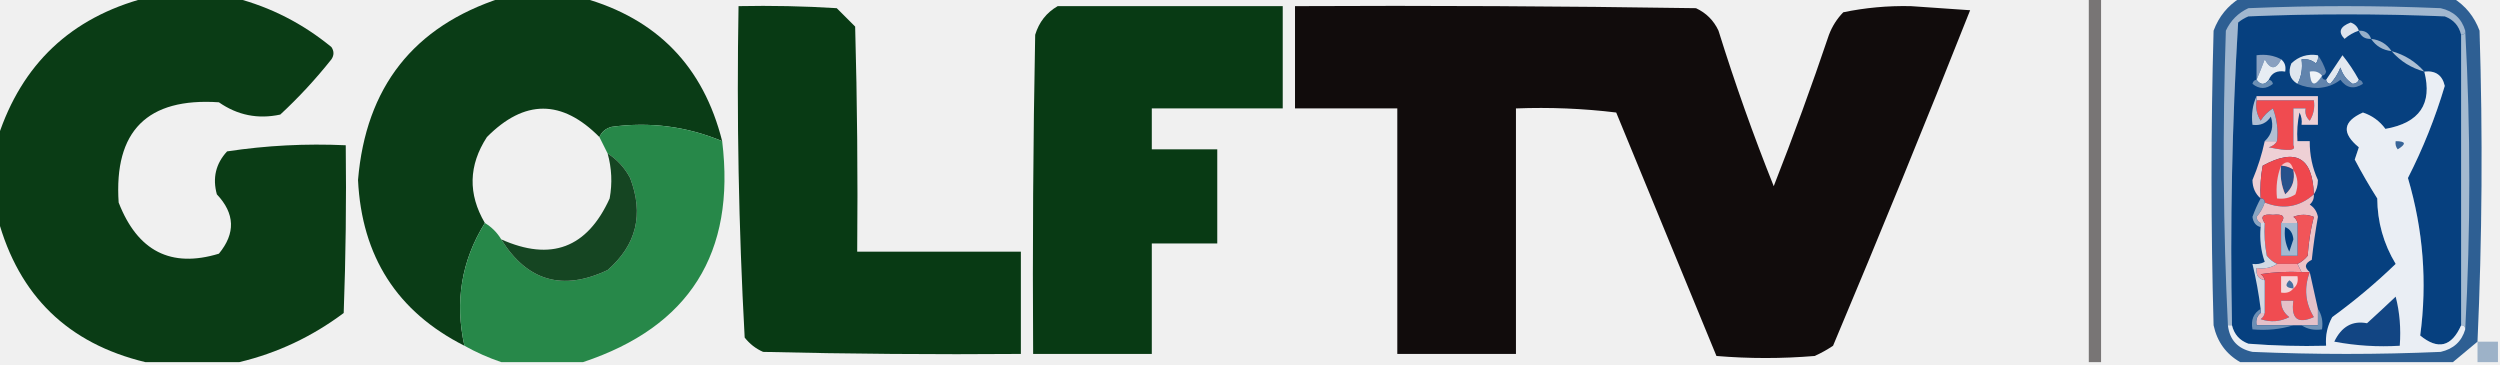
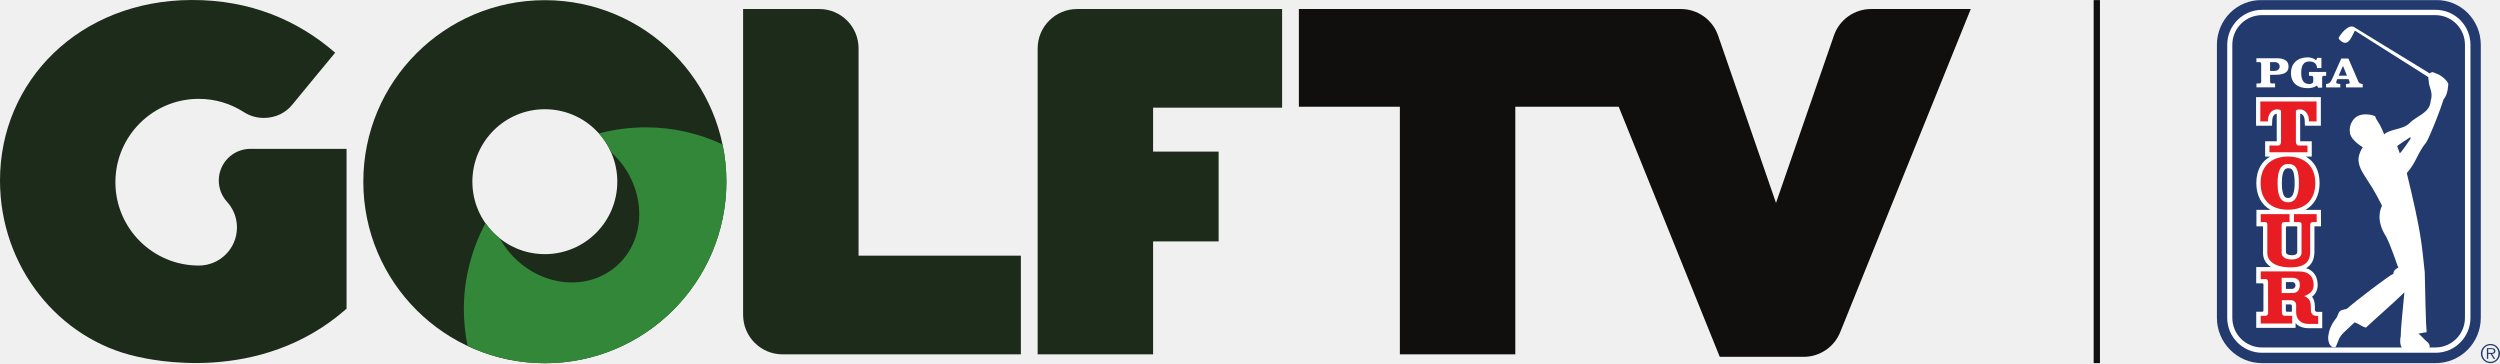
- <svg xmlns="http://www.w3.org/2000/svg" version="1.1" viewBox="0 0 611 89" style="shape-rendering:geometricPrecision; text-rendering:geometricPrecision; image-rendering:optimizeQuality; fill-rule:evenodd; clip-rule:evenodd">
-   <g>
-     <path style="opacity:0.957" fill="#00340c" d="M 35.5,-0.5 C 42.833,-0.5 50.167,-0.5 57.5,-0.5C 66.141,1.738 73.974,5.738 81,11.5C 81.667,12.5 81.667,13.5 81,14.5C 77.145,19.353 72.978,23.853 68.5,28C 63.06,29.174 58.06,28.174 53.5,25C 36,23.833 27.833,32 29,49.5C 33.626,61.396 41.793,65.562 53.5,62C 57.6,57.028 57.433,52.194 53,47.5C 51.902,43.495 52.735,39.995 55.5,37C 65.061,35.553 74.727,35.053 84.5,35.5C 84.667,49.171 84.5,62.837 84,76.5C 76.245,82.296 67.745,86.296 58.5,88.5C 50.833,88.5 43.167,88.5 35.5,88.5C 16.61,83.943 4.61,72.277 -0.5,53.5C -0.5,46.833 -0.5,40.167 -0.5,33.5C 5.344,15.656 17.344,4.323 35.5,-0.5 Z" />
-   </g>
-   <g>
-     <path style="opacity:0.955" fill="#00340d" d="M 122.5,-0.5 C 129.167,-0.5 135.833,-0.5 142.5,-0.5C 160.567,4.568 171.901,16.235 176.5,34.5C 167.838,30.888 158.838,29.721 149.5,31C 148.058,31.377 147.058,32.21 146.5,33.5C 137.327,24.247 128.161,24.247 119,33.5C 114.511,40.411 114.345,47.411 118.5,54.5C 112.779,63.705 111.113,73.705 113.5,84.5C 97.083,76.201 88.416,62.701 87.5,44C 89.408,21.281 101.075,6.447 122.5,-0.5 Z" />
-   </g>
-   <g>
-     <path style="opacity:0.522" fill="#090404" d="M 510.5,-0.5 C 511.5,-0.5 512.5,-0.5 513.5,-0.5C 513.5,29.167 513.5,58.833 513.5,88.5C 512.5,88.5 511.5,88.5 510.5,88.5C 510.5,58.833 510.5,29.167 510.5,-0.5 Z" />
-   </g>
-   <g>
-     <path style="opacity:0.812" fill="#013e7e" d="M 547.5,-0.5 C 564.833,-0.5 582.167,-0.5 599.5,-0.5C 602.557,1.395 604.723,4.062 606,7.5C 606.805,32.864 606.639,58.197 605.5,83.5C 603.475,85.196 601.475,86.863 599.5,88.5C 582.167,88.5 564.833,88.5 547.5,88.5C 544.039,86.525 541.873,83.525 541,79.5C 540.333,55.5 540.333,31.5 541,7.5C 542.277,4.062 544.443,1.395 547.5,-0.5 Z" />
-   </g>
-   <g>
-     <path style="opacity:0.967" fill="#00340c" d="M 180.5,1.5 C 188.507,1.334 196.507,1.5 204.5,2C 206,3.5 207.5,5 209,6.5C 209.5,24.83 209.667,43.164 209.5,61.5C 222.833,61.5 236.167,61.5 249.5,61.5C 249.5,69.833 249.5,78.167 249.5,86.5C 228.497,86.667 207.497,86.5 186.5,86C 184.714,85.216 183.214,84.049 182,82.5C 180.526,55.564 180.026,28.564 180.5,1.5 Z" />
-   </g>
-   <g>
-     <path style="opacity:0.967" fill="#00340c" d="M 258.5,1.5 C 276.833,1.5 295.167,1.5 313.5,1.5C 313.5,9.833 313.5,18.167 313.5,26.5C 302.833,26.5 292.167,26.5 281.5,26.5C 281.5,29.833 281.5,33.167 281.5,36.5C 286.833,36.5 292.167,36.5 297.5,36.5C 297.5,44.167 297.5,51.833 297.5,59.5C 292.167,59.5 286.833,59.5 281.5,59.5C 281.5,68.5 281.5,77.5 281.5,86.5C 271.833,86.5 262.167,86.5 252.5,86.5C 252.333,60.498 252.5,34.498 253,8.5C 253.938,5.402 255.772,3.069 258.5,1.5 Z" />
-   </g>
-   <g>
-     <path style="opacity:0.964" fill="#090404" d="M 316.5,1.5 C 349.168,1.333 381.835,1.5 414.5,2C 417,3.167 418.833,5 420,7.5C 424.01,20.366 428.51,33.032 433.5,45.5C 438.285,33.315 442.785,20.982 447,8.5C 447.792,6.413 448.959,4.579 450.5,3C 455.893,1.88 461.393,1.38 467,1.5C 471.833,1.833 476.667,2.167 481.5,2.5C 470.627,29.954 459.46,57.287 448,84.5C 446.581,85.46 445.081,86.293 443.5,87C 435.5,87.667 427.5,87.667 419.5,87C 411.338,67.184 403.171,47.35 395,27.5C 386.919,26.517 378.752,26.184 370.5,26.5C 370.5,46.5 370.5,66.5 370.5,86.5C 360.833,86.5 351.167,86.5 341.5,86.5C 341.5,66.5 341.5,46.5 341.5,26.5C 333.167,26.5 324.833,26.5 316.5,26.5C 316.5,18.167 316.5,9.833 316.5,1.5 Z" />
-   </g>
-   <g>
-     <path style="opacity:1" fill="#06407f" d="M 601.5,8.5 C 601.5,32.167 601.5,55.833 601.5,79.5C 599.18,84.747 595.847,85.58 591.5,82C 593.241,69.022 592.241,56.188 588.5,43.5C 592.169,36.32 595.169,28.82 597.5,21C 596.911,18.367 595.244,17.2 592.5,17.5C 594.518,25.362 591.352,30.028 583,31.5C 581.581,29.578 579.747,28.245 577.5,27.5C 572.584,29.687 572.251,32.52 576.5,36C 576.167,37 575.833,38 575.5,39C 577.2,42.232 579.034,45.399 581,48.5C 581.039,54.245 582.539,59.578 585.5,64.5C 580.651,69.18 575.484,73.513 570,77.5C 568.798,79.677 568.298,82.011 568.5,84.5C 562.158,84.666 555.825,84.499 549.5,84C 547.356,83.208 546.023,81.708 545.5,79.5C 545.019,54.744 545.519,30.077 547,5.5C 547.75,4.874 548.584,4.374 549.5,4C 565.5,3.333 581.5,3.333 597.5,4C 599.644,4.792 600.977,6.292 601.5,8.5 Z" />
-   </g>
-   <g>
-     <path style="opacity:1" fill="#dce3ed" d="M 576.5,7.5 C 575.244,7.904 574.077,8.571 573,9.5C 571.377,7.826 571.877,6.493 574.5,5.5C 575.522,5.855 576.189,6.522 576.5,7.5 Z" />
-   </g>
-   <g>
-     <path style="opacity:1" fill="#96afc9" d="M 576.5,7.5 C 578.027,7.427 579.027,8.094 579.5,9.5C 577.973,9.573 576.973,8.906 576.5,7.5 Z" />
-   </g>
-   <g>
-     <path style="opacity:1" fill="#9eb5cd" d="M 579.5,9.5 C 581.674,9.75 583.341,10.75 584.5,12.5C 582.326,12.25 580.659,11.25 579.5,9.5 Z" />
-   </g>
-   <g>
-     <path style="opacity:1" fill="#a1b7cf" d="M 602.5,7.5 C 602.5,8.167 602.167,8.5 601.5,8.5C 600.977,6.292 599.644,4.792 597.5,4C 581.5,3.333 565.5,3.333 549.5,4C 548.584,4.374 547.75,4.874 547,5.5C 545.519,30.077 545.019,54.744 545.5,79.5C 545.167,79.5 544.833,79.5 544.5,79.5C 543.337,55.67 543.17,31.67 544,7.5C 545.167,5 547,3.167 549.5,2C 565.167,1.333 580.833,1.333 596.5,2C 599.641,2.715 601.641,4.548 602.5,7.5 Z" />
-   </g>
-   <g>
-     <path style="opacity:1" fill="#a4bad0" d="M 602.5,7.5 C 603.833,31.833 603.833,56.167 602.5,80.5C 602.5,79.833 602.167,79.5 601.5,79.5C 601.5,55.833 601.5,32.167 601.5,8.5C 602.167,8.5 602.5,8.167 602.5,7.5 Z" />
-   </g>
-   <g>
-     <path style="opacity:1" fill="#88a0c0" d="M 557.5,14.5 C 556.238,17.071 554.905,17.071 553.5,14.5C 552.83,16.291 552.163,17.958 551.5,19.5C 551.5,17.5 551.5,15.5 551.5,13.5C 553.735,13.205 555.735,13.539 557.5,14.5 Z" />
-   </g>
-   <g>
-     <path style="opacity:1" fill="#dfe6ee" d="M 566.5,13.5 C 566.631,14.239 566.464,14.906 566,15.5C 564.989,14.663 563.822,14.33 562.5,14.5C 562.795,16.735 562.461,18.735 561.5,20.5C 559.623,19.341 559.123,17.674 560,15.5C 561.789,13.771 563.956,13.104 566.5,13.5 Z" />
-   </g>
-   <g>
-     <path style="opacity:1" fill="#acbfd4" d="M 584.5,12.5 C 587.704,13.383 590.371,15.05 592.5,17.5C 589.296,16.617 586.629,14.95 584.5,12.5 Z" />
-   </g>
-   <g>
-     <path style="opacity:1" fill="#e7edf3" d="M 557.5,14.5 C 558.404,15.209 558.737,16.209 558.5,17.5C 556.517,17.157 555.183,17.823 554.5,19.5C 553.5,20.833 552.5,20.833 551.5,19.5C 552.163,17.958 552.83,16.291 553.5,14.5C 554.905,17.071 556.238,17.071 557.5,14.5 Z" />
-   </g>
-   <g>
-     <path style="opacity:1" fill="#e2e8f0" d="M 576.5,19.5 C 576.265,20.097 575.765,20.43 575,20.5C 573.523,19.556 572.523,18.223 572,16.5C 571.417,18.002 570.584,19.335 569.5,20.5C 568.893,20.376 568.56,20.043 568.5,19.5C 569.81,17.565 571.143,15.565 572.5,13.5C 574.017,15.396 575.35,17.396 576.5,19.5 Z" />
-   </g>
-   <g>
-     <path style="opacity:1" fill="#eaeef4" d="M 592.5,17.5 C 595.244,17.2 596.911,18.367 597.5,21C 595.169,28.82 592.169,36.32 588.5,43.5C 592.241,56.188 593.241,69.022 591.5,82C 595.847,85.58 599.18,84.747 601.5,79.5C 602.167,79.5 602.5,79.833 602.5,80.5C 601.641,83.452 599.641,85.285 596.5,86C 581.167,86.667 565.833,86.667 550.5,86C 546.911,85.246 544.911,83.079 544.5,79.5C 544.833,79.5 545.167,79.5 545.5,79.5C 546.023,81.708 547.356,83.208 549.5,84C 555.825,84.499 562.158,84.666 568.5,84.5C 568.298,82.011 568.798,79.677 570,77.5C 575.484,73.513 580.651,69.18 585.5,64.5C 582.539,59.578 581.039,54.245 581,48.5C 579.034,45.399 577.2,42.232 575.5,39C 575.833,38 576.167,37 576.5,36C 572.251,32.52 572.584,29.687 577.5,27.5C 579.747,28.245 581.581,29.578 583,31.5C 591.352,30.028 594.518,25.362 592.5,17.5 Z" />
-   </g>
-   <g>
-     <path style="opacity:1" fill="#6b8fb4" d="M 551.5,19.5 C 552.5,20.833 553.5,20.833 554.5,19.5C 555.043,19.56 555.376,19.893 555.5,20.5C 553.833,21.833 552.167,21.833 550.5,20.5C 550.624,19.893 550.957,19.56 551.5,19.5 Z" />
-   </g>
-   <g>
-     <path style="opacity:1" fill="#6184ad" d="M 566.5,13.5 C 567.339,14.641 568.006,15.975 568.5,17.5C 568.376,18.107 568.043,18.44 567.5,18.5C 567.5,19.167 567.833,19.5 568.5,19.5C 568.56,20.043 568.893,20.376 569.5,20.5C 570.584,19.335 571.417,18.002 572,16.5C 572.523,18.223 573.523,19.556 575,20.5C 575.765,20.43 576.265,20.097 576.5,19.5C 577.043,19.56 577.376,19.893 577.5,20.5C 575.326,21.893 573.493,21.56 572,19.5C 570.475,20.72 568.641,21.387 566.5,21.5C 564.631,21.493 562.964,21.16 561.5,20.5C 562.461,18.735 562.795,16.735 562.5,14.5C 563.822,14.33 564.989,14.663 566,15.5C 566.464,14.906 566.631,14.239 566.5,13.5 Z" />
-   </g>
-   <g>
-     <path style="opacity:1" fill="#eff3f7" d="M 567.5,18.5 C 565.694,21.338 564.694,21.005 564.5,17.5C 565.791,17.263 566.791,17.596 567.5,18.5 Z" />
-   </g>
-   <g>
-     <path style="opacity:1" fill="#f04b50" d="M 551.5,24.5 C 556.167,24.5 560.833,24.5 565.5,24.5C 565.785,26.288 565.452,27.955 564.5,29.5C 563.614,28.675 563.281,27.675 563.5,26.5C 562.5,26.5 561.5,26.5 560.5,26.5C 560.5,29.5 560.5,32.5 560.5,35.5C 561.294,36.84 559.294,37.007 554.5,36C 555.416,35.722 556.082,35.222 556.5,34.5C 556.813,31.753 556.48,29.087 555.5,26.5C 554.281,27.263 553.281,28.263 552.5,29.5C 551.548,27.955 551.215,26.288 551.5,24.5 Z" />
-   </g>
-   <g>
-     <path style="opacity:1" fill="#eed0d5" d="M 551.5,24.5 C 551.5,24.167 551.5,23.833 551.5,23.5C 556.5,23.5 561.5,23.5 566.5,23.5C 566.5,25.833 566.5,28.167 566.5,30.5C 565.167,30.5 563.833,30.5 562.5,30.5C 562.649,29.448 562.483,28.448 562,27.5C 561.503,29.81 561.337,32.143 561.5,34.5C 562.5,34.5 563.5,34.5 564.5,34.5C 564.474,37.876 565.141,41.042 566.5,44C 566.486,45.385 566.152,46.551 565.5,47.5C 565.226,38.428 561.06,36.094 553,40.5C 552.503,43.146 552.336,45.813 552.5,48.5C 551.191,47.376 550.525,45.876 550.5,44C 551.812,40.884 552.812,37.718 553.5,34.5C 554.5,34.5 555.5,34.5 556.5,34.5C 556.082,35.222 555.416,35.722 554.5,36C 559.294,37.007 561.294,36.84 560.5,35.5C 560.5,32.5 560.5,29.5 560.5,26.5C 561.5,26.5 562.5,26.5 563.5,26.5C 563.281,27.675 563.614,28.675 564.5,29.5C 565.452,27.955 565.785,26.288 565.5,24.5C 560.833,24.5 556.167,24.5 551.5,24.5 Z" />
-   </g>
-   <g>
-     <path style="opacity:1" fill="#b1bfd3" d="M 551.5,23.5 C 551.5,23.833 551.5,24.167 551.5,24.5C 551.215,26.288 551.548,27.955 552.5,29.5C 553.281,28.263 554.281,27.263 555.5,26.5C 556.48,29.087 556.813,31.753 556.5,34.5C 555.5,34.5 554.5,34.5 553.5,34.5C 555.243,32.874 555.743,30.874 555,28.5C 553.951,30.107 552.451,30.773 550.5,30.5C 550.198,27.941 550.532,25.607 551.5,23.5 Z" />
-   </g>
-   <g>
-     <path style="opacity:1" fill="#278849" d="M 176.5,34.5 C 179.827,61.865 168.493,79.865 142.5,88.5C 135.833,88.5 129.167,88.5 122.5,88.5C 119.392,87.447 116.392,86.114 113.5,84.5C 111.113,73.705 112.779,63.705 118.5,54.5C 120.167,55.5 121.5,56.833 122.5,58.5C 128.842,68.711 137.509,71.211 148.5,66C 155.553,59.862 157.386,52.362 154,43.5C 152.669,41.004 150.836,39.004 148.5,37.5C 147.833,36.167 147.167,34.833 146.5,33.5C 147.058,32.21 148.058,31.377 149.5,31C 158.838,29.721 167.838,30.888 176.5,34.5 Z" />
-   </g>
-   <g>
-     <path style="opacity:1" fill="#376498" d="M 585.5,34.5 C 588.001,34.511 588.168,35.178 586,36.5C 585.536,35.906 585.369,35.239 585.5,34.5 Z" />
-   </g>
-   <g>
-     <path style="opacity:0.911" fill="#00350e" d="M 148.5,37.5 C 150.836,39.004 152.669,41.004 154,43.5C 157.386,52.362 155.553,59.862 148.5,66C 137.509,71.211 128.842,68.711 122.5,58.5C 134.668,63.944 143.501,60.611 149,48.5C 149.678,44.779 149.511,41.112 148.5,37.5 Z" />
-   </g>
-   <g>
-     <path style="opacity:1" fill="#ef474d" d="M 565.5,47.5 C 561.979,50.609 557.979,51.276 553.5,49.5C 553.5,48.833 553.167,48.5 552.5,48.5C 552.336,45.813 552.503,43.146 553,40.5C 561.06,36.094 565.226,38.428 565.5,47.5 Z" />
-   </g>
-   <g>
-     <path style="opacity:1" fill="#f6c2c5" d="M 557.5,40.5 C 558.947,39.115 559.947,39.448 560.5,41.5C 559.609,40.89 558.609,40.557 557.5,40.5 Z" />
-   </g>
-   <g>
-     <path style="opacity:1" fill="#27518b" d="M 557.5,40.5 C 558.609,40.557 559.609,40.89 560.5,41.5C 560.949,43.977 560.283,45.977 558.5,47.5C 557.526,45.257 557.192,42.924 557.5,40.5 Z" />
-   </g>
-   <g>
-     <path style="opacity:1" fill="#e0d2da" d="M 557.5,40.5 C 557.192,42.924 557.526,45.257 558.5,47.5C 560.283,45.977 560.949,43.977 560.5,41.5C 561.622,43.288 561.789,45.288 561,47.5C 559.644,48.38 558.144,48.714 556.5,48.5C 556.194,45.615 556.527,42.948 557.5,40.5 Z" />
-   </g>
-   <g>
-     <path style="opacity:1" fill="#88a4c2" d="M 552.5,48.5 C 553.167,48.5 553.5,48.833 553.5,49.5C 553.096,50.756 552.429,51.923 551.5,53C 551.57,53.765 551.903,54.265 552.5,54.5C 552.5,54.833 552.5,55.167 552.5,55.5C 551.351,55.209 550.684,54.376 550.5,53C 551.074,51.393 551.74,49.893 552.5,48.5 Z" />
-   </g>
-   <g>
-     <path style="opacity:1" fill="#ecc3c8" d="M 565.5,47.5 C 565.586,48.496 565.252,49.329 564.5,50C 565.578,50.674 566.245,51.674 566.5,53C 565.877,56.481 565.377,59.981 565,63.5C 563.272,64.352 563.105,65.352 564.5,66.5C 563.833,66.5 563.167,66.5 562.5,66.5C 562.167,65.833 561.833,65.167 561.5,64.5C 562.458,64.047 563.292,63.38 564,62.5C 564.212,59.242 564.712,56.076 565.5,53C 563.833,52.333 562.167,52.333 560.5,53C 561.056,53.383 561.389,53.883 561.5,54.5C 560.167,54.5 558.833,54.5 557.5,54.5C 558.643,52.899 557.976,52.233 555.5,52.5C 553.024,52.233 552.357,52.899 553.5,54.5C 553.167,54.5 552.833,54.5 552.5,54.5C 551.903,54.265 551.57,53.765 551.5,53C 552.429,51.923 553.096,50.756 553.5,49.5C 557.979,51.276 561.979,50.609 565.5,47.5 Z" />
-   </g>
-   <g>
-     <path style="opacity:1" fill="#f15559" d="M 557.5,54.5 C 557.5,57.167 557.5,59.833 557.5,62.5C 558.833,62.5 560.167,62.5 561.5,62.5C 561.5,59.833 561.5,57.167 561.5,54.5C 561.389,53.883 561.056,53.383 560.5,53C 562.167,52.333 563.833,52.333 565.5,53C 564.712,56.076 564.212,59.242 564,62.5C 563.292,63.38 562.458,64.047 561.5,64.5C 559.833,64.5 558.167,64.5 556.5,64.5C 555.542,64.047 554.708,63.38 554,62.5C 553.503,59.854 553.336,57.187 553.5,54.5C 552.357,52.899 553.024,52.233 555.5,52.5C 557.976,52.233 558.643,52.899 557.5,54.5 Z" />
-   </g>
-   <g>
-     <path style="opacity:1" fill="#a4b9d1" d="M 557.5,54.5 C 558.833,54.5 560.167,54.5 561.5,54.5C 561.5,57.167 561.5,59.833 561.5,62.5C 560.167,62.5 558.833,62.5 557.5,62.5C 557.5,59.833 557.5,57.167 557.5,54.5 Z" />
-   </g>
-   <g>
-     <path style="opacity:1" fill="#003d7e" d="M 558.5,55.5 C 559.693,55.97 560.36,56.97 560.5,58.5C 560.167,59.5 559.833,60.5 559.5,61.5C 558.534,59.604 558.201,57.604 558.5,55.5 Z" />
-   </g>
-   <g>
-     <path style="opacity:1" fill="#f6a2a6" d="M 556.5,64.5 C 558.167,64.5 559.833,64.5 561.5,64.5C 561.833,65.167 562.167,65.833 562.5,66.5C 559.15,66.335 555.817,66.502 552.5,67C 553.056,67.383 553.389,67.883 553.5,68.5C 551.952,68.179 551.285,67.179 551.5,65.5C 553.415,65.784 555.081,65.451 556.5,64.5 Z" />
-   </g>
-   <g>
-     <path style="opacity:1" fill="#f04c51" d="M 562.5,66.5 C 563.167,66.5 563.833,66.5 564.5,66.5C 563.061,70.353 563.394,74.019 565.5,77.5C 561.566,79.242 559.899,77.909 560.5,73.5C 559.5,73.5 558.5,73.5 557.5,73.5C 557.48,75.143 558.147,76.476 559.5,77.5C 557.235,78.647 554.902,78.814 552.5,78C 553.056,77.617 553.389,77.117 553.5,76.5C 553.5,73.833 553.5,71.167 553.5,68.5C 553.389,67.883 553.056,67.383 552.5,67C 555.817,66.502 559.15,66.335 562.5,66.5 Z" />
-   </g>
-   <g>
-     <path style="opacity:1" fill="#f3d7da" d="M 560.5,70.5 C 559.791,71.404 558.791,71.737 557.5,71.5C 557.5,70.167 557.5,68.833 557.5,67.5C 558.833,67.5 560.167,67.5 561.5,67.5C 561.737,68.791 561.404,69.791 560.5,70.5 Z" />
-   </g>
-   <g>
-     <path style="opacity:1" fill="#d1dae5" d="M 552.5,54.5 C 552.833,54.5 553.167,54.5 553.5,54.5C 553.336,57.187 553.503,59.854 554,62.5C 554.708,63.38 555.542,64.047 556.5,64.5C 555.081,65.451 553.415,65.784 551.5,65.5C 551.285,67.179 551.952,68.179 553.5,68.5C 553.5,71.167 553.5,73.833 553.5,76.5C 553.167,76.5 552.833,76.5 552.5,76.5C 552.5,76.167 552.5,75.833 552.5,75.5C 552.039,71.788 551.373,68.121 550.5,64.5C 551.552,64.65 552.552,64.483 553.5,64C 552.556,61.281 552.223,58.447 552.5,55.5C 552.5,55.167 552.5,54.833 552.5,54.5 Z" />
-   </g>
-   <g>
-     <path style="opacity:1" fill="#4570a0" d="M 560.5,70.5 C 558.663,70.361 558.33,69.694 559.5,68.5C 560.298,68.957 560.631,69.624 560.5,70.5 Z" />
-   </g>
-   <g>
-     <path style="opacity:1" fill="#124583" d="M 585.5,72.5 C 586.483,76.298 586.817,80.298 586.5,84.5C 581.125,84.828 575.792,84.495 570.5,83.5C 572.267,79.81 574.934,78.31 578.5,79C 580.907,76.817 583.24,74.65 585.5,72.5 Z" />
-   </g>
-   <g>
-     <path style="opacity:1" fill="#e5c1c9" d="M 564.5,66.5 C 565.167,69.5 565.833,72.5 566.5,75.5C 566.5,76.833 566.5,78.167 566.5,79.5C 565.167,79.5 563.833,79.5 562.5,79.5C 561.833,79.5 561.167,79.5 560.5,79.5C 557.5,79.5 554.5,79.5 551.5,79.5C 551.263,78.209 551.596,77.209 552.5,76.5C 552.833,76.5 553.167,76.5 553.5,76.5C 553.389,77.117 553.056,77.617 552.5,78C 554.902,78.814 557.235,78.647 559.5,77.5C 558.147,76.476 557.48,75.143 557.5,73.5C 558.5,73.5 559.5,73.5 560.5,73.5C 559.899,77.909 561.566,79.242 565.5,77.5C 563.394,74.019 563.061,70.353 564.5,66.5 Z" />
-   </g>
-   <g>
-     <path style="opacity:1" fill="#6b8eb4" d="M 552.5,75.5 C 552.5,75.833 552.5,76.167 552.5,76.5C 551.596,77.209 551.263,78.209 551.5,79.5C 554.5,79.5 557.5,79.5 560.5,79.5C 557.375,80.479 554.042,80.813 550.5,80.5C 550.077,78.219 550.744,76.552 552.5,75.5 Z" />
-   </g>
-   <g>
-     <path style="opacity:1" fill="#7092b6" d="M 566.5,75.5 C 567.451,76.919 567.784,78.585 567.5,80.5C 565.585,80.784 563.919,80.451 562.5,79.5C 563.833,79.5 565.167,79.5 566.5,79.5C 566.5,78.167 566.5,76.833 566.5,75.5 Z" />
-   </g>
-   <g>
-     <path style="opacity:0.347" fill="#003d7e" d="M 605.5,83.5 C 607.167,83.5 608.833,83.5 610.5,83.5C 610.5,85.167 610.5,86.833 610.5,88.5C 608.833,88.5 607.167,88.5 605.5,88.5C 605.5,86.833 605.5,85.167 605.5,83.5 Z" />
+ <svg xmlns="http://www.w3.org/2000/svg" version="1.1" id="svg2" xml:space="preserve" viewBox="0 0 814.828 118.384">
+   <defs id="defs6" />
+   <g id="g8" transform="matrix(1.333333,0,0,-1.333333,0,118.3838)">
+     <g id="g10" transform="scale(0.1)">
+       <path d="m 1816.53,865.824 h 186.18 c 53.03,0 96.02,-42.976 96.02,-96.004 V 262.855 h 396.75 V 21.664 h -582.44 c -53.3,0 -96.51,43.215 -96.51,96.504 v 747.656" style="fill:#1c2b1a;fill-opacity:1;fill-rule:nonzero;stroke:none" id="path12" />
+       <path d="m 2818.71,624.645 h 315.36 l 0.02,241.179 h -501.14 c -53.25,0 -96.43,-43.164 -96.43,-96.414 V 21.664 h 282.19 V 297.828 h 160.2 v 219.473 h -160.2 v 107.344" style="fill:#1c2b1a;fill-opacity:1;fill-rule:nonzero;stroke:none" id="path14" />
+       <path d="M 819.578,758.805 C 728.473,837.945 612.172,888.383 468.309,887.875 193.629,886.918 0,689.691 0,446.734 0,235.141 143.758,58.441 334.949,16.148 363.305,9.867 634.613,-54.477 847.152,133.258 v 390.781 h -234.98 c -42.703,0 -77.363,-34.66 -77.363,-77.394 0,-20.137 7.691,-38.477 20.257,-52.176 15.016,-16.485 24.18,-38.469 24.18,-62.61 0,-51.433 -41.683,-93.132 -93.269,-93.113 -112.664,0.008 -203.879,91.231 -203.879,203.758 0,112.531 91.215,203.742 203.754,203.742 40.507,0 78.269,-11.828 110.07,-32.277 14.125,-9.102 30.863,-14.344 48.816,-14.344 28.453,0 53.414,12.012 69.938,32.598 12.375,15.429 104.594,126.836 104.594,126.836" style="fill:#1c2b1a;fill-opacity:1;fill-rule:nonzero;stroke:none" id="path16" />
+       <path d="m 1331.84,266.605 c -97.83,0 -177.13,79.309 -177.13,177.141 0,97.832 79.3,177.137 177.13,177.137 97.83,0 177.14,-79.305 177.14,-177.137 0,-97.832 -79.31,-177.141 -177.14,-177.141 z m 0,620.852 c -245.05,0 -443.707,-198.652 -443.707,-443.711 0,-245.051 198.657,-443.703 443.707,-443.703 245.05,0 443.71,198.652 443.71,443.703 0,245.059 -198.66,443.711 -443.71,443.711" style="fill:#1c2b1a;fill-opacity:1;fill-rule:nonzero;stroke:none" id="path18" />
+       <path d="m 1775.8,443.707 c 0,31.231 -3.26,61.699 -9.4,91.102 -59.1,27.714 -122.41,41.796 -188.28,41.796 -38.98,0 -77.93,-5.292 -113.99,-14.765 -0.03,-0.059 0.03,0.058 0,0 12.18,-13.613 22.33,-29.246 29.87,-46.152 0.03,-0.008 0,0 0,0 5.81,-5.34 11.7,-11.114 17.02,-17.227 70.43,-80.742 68.51,-197.676 -4.29,-261.18 -72.81,-63.496 -188.92,-49.523 -259.35,31.231 -9.76,11.191 -18.87,24.472 -25.89,36.883 0.01,0.019 0,-0.028 0,0 -13.26,10.625 -24.99,23.136 -34.73,37.101 -0.02,-0.019 0.01,0.02 0,0 -33.24,-62.246 -52.91,-134.836 -52.91,-210.168 0,-30.32 3.09,-60.594 9.15,-90.058 57.37,-27.07 121.45,-42.273 189.1,-42.273 245.05,0 443.7,198.66 443.7,443.711" style="fill:#328739;fill-opacity:1;fill-rule:nonzero;stroke:none" id="path20" />
+       <path d="m 4817.51,865.824 h -243.6 c -41,0 -77.5,-25.984 -90.89,-64.726 l -141.61,-409.2 -141.57,409.094 c -13.43,38.809 -50,64.832 -91.05,64.832 H 3175.07 V 627.047 h 246.89 V 21.664 h 282.19 V 627.047 h 252.73 L 4203.93,15.629 h 205.21 c 39.23,0 74.52,23.84 89.19,60.234 l 319.18,789.961" style="fill:#100f0d;fill-opacity:1;fill-rule:nonzero;stroke:none" id="path22" />
+       <path d="m 5419.2,111.07 c 0,-61.211 49.47,-110.832 110.48,-110.832 h 424.1 c 61.01,0 110.46,49.621 110.46,110.832 v 667.274 c 0,61.203 -49.45,110.82 -110.46,109.289 h -424.1 C 5468.67,889.164 5419.2,839.547 5419.2,778.344 V 111.07" style="fill:#223a6e;fill-opacity:1;fill-rule:nonzero;stroke:none" id="path24" />
+       <path d="m 5529.68,863.863 c -47.09,0 -85.25,-38.3 -85.25,-85.519 V 111.07 c 0,-47.226 38.16,-85.519 85.25,-85.519 h 424.1 c 47.07,0 85.23,38.293 85.23,85.519 v 667.274 c 0,47.219 -38.16,85.519 -85.23,85.519 h -424.1" style="fill:#ffffff;fill-opacity:1;fill-rule:nonzero;stroke:none" id="path26" />
+       <path d="m 5529.16,850.863 c -39.92,0 -72.3,-32.468 -72.3,-72.519 V 111.07 c 0,-40.039 32.38,-72.531 72.3,-72.531 h 424.1 c 39.91,0 72.3,32.492 72.3,72.531 v 667.274 c 0,40.051 -32.39,72.519 -72.3,72.519 h -424.1" style="fill:#223a6e;fill-opacity:1;fill-rule:nonzero;stroke:none" id="path28" />
+       <path d="m 6087.27,25.23 c 3.72,0 9.14,-0.625 9.14,4.695 0,4.101 -3.34,4.582 -6.55,4.582 h -7.46 v -9.277 z m 12.28,-14.609 h -3.82 l -7.47,12.059 h -5.86 V 10.621 h -3.21 v 26.191 h 11.4 c 6.92,0 9.27,-2.609 9.27,-6.926 0,-5.156 -3.58,-7.078 -8.2,-7.207 z m 7.96,13.125 c 0,11.387 -8.25,20.312 -19.62,20.312 -11.43,0 -19.76,-8.926 -19.76,-20.312 0,-11.535 8.33,-20.441 19.76,-20.441 11.37,0 19.62,8.906 19.62,20.441 m -43.07,0 c 0,12.871 10.49,23.406 23.45,23.406 12.9,0 23.32,-10.535 23.32,-23.406 0,-13.02 -10.42,-23.527 -23.32,-23.527 -12.96,0 -23.45,10.508 -23.45,23.527" style="fill:#223a6e;fill-opacity:1;fill-rule:nonzero;stroke:none" id="path30" />
+       <path d="m 5527.42,688.168 c 0,-2.676 -1.61,-4.277 -4.5,-4.277 h -7.05 v -9.434 h 45.53 v 9.434 h -7.74 c -2.89,0 -4.5,1.601 -4.5,4.277 v 16.926 h 12.7 c 21.26,0 32.46,5.586 32.46,20.261 0,14.68 -11.2,20.149 -30.16,20.149 h -48.4 v -9.445 h 7.16 c 2.89,0 4.5,-1.59 4.5,-4.266 z m 21.74,47.891 h 11.77 c 6.47,0 11.67,-4.161 11.67,-10.809 0,-6.641 -5.43,-10.715 -13.52,-10.715 h -9.92 v 21.524" style="fill:#ffffff;fill-opacity:1;fill-rule:nonzero;stroke:none" id="path32" />
+       <path d="m 5686.29,702.523 h -5.31 c -2.9,0 -4.52,-1.601 -4.52,-4.277 v -24.637 h -10.05 l -2.54,5.243 c -6.69,-4.825 -15.27,-6.532 -22.76,-6.532 -24.04,0 -40.9,12.637 -40.9,36.641 0,24.219 16.3,38.691 40.9,38.691 6.7,0 15.03,-2.05 20.8,-7.187 l 2.32,5.996 h 10.39 l 0.03,-25.012 h -10.74 c -0.35,10.606 -7.2,16.223 -18.86,16.223 -13.41,0 -19.76,-9.211 -19.76,-27.746 0,-18.535 6.35,-27.43 19.76,-27.43 4.38,0 9.69,1.609 9.69,6.649 v 9.101 c 0,2.676 -1.62,4.277 -4.51,4.277 h -5.99 v 9.434 h 42.05 v -9.434" style="fill:#ffffff;fill-opacity:1;fill-rule:nonzero;stroke:none" id="path34" />
+       <path d="m 5716.78,702.934 10.61,23.859 9.72,-23.859 z m 57.56,-20.34 c -7.75,1.297 -7.97,3.008 -10.89,9.441 l -22.81,52.707 h -17.41 l -21.8,-48.691 c -3.36,-7.129 -5.49,-12.668 -15.38,-13.574 v -8.223 h 34.72 v 8.223 l -1.14,0.117 c -2.7,0.39 -8.85,0.39 -8.85,3.914 0,1.289 0.76,3.32 1.33,4.609 l 1.36,3.36 h 27.44 l 1.54,-3.36 c 0.44,-1.394 1.55,-4.004 1.55,-5.418 0,-3.105 -6.94,-2.922 -9.31,-3.222 v -8.223 h 40.88 v 8.223 l -1.23,0.117" style="fill:#ffffff;fill-opacity:1;fill-rule:nonzero;stroke:none" id="path36" />
+       <path d="m 5866.25,513.188 c -0.59,2.05 -4.52,12.238 -6.36,17.617 -0.23,0.722 32.13,21.953 32.13,21.953 0,0 0.42,-1.727 0.66,-3.828 0,0 -21.84,-32.774 -26.43,-35.742 m 107.33,132.531 c 10.97,11.152 11.23,37.957 11.23,37.957 -11.04,20.148 -34.16,26.191 -34.16,26.191 -5.16,3.672 -9.31,0.285 -10.98,-1.543 h -0.09 l -185.56,113.625 c -13.52,7.02 -32.19,-16.992 -36.88,-25.832 -1.89,-3.203 4.17,-7.91 8.27,-10.449 16.85,-11.063 24.91,17.316 31.08,27.355 l 179.5,-113.613 c -0.37,-0.129 0.58,-9.387 1.04,-9.785 -0.11,-14.785 11.69,-27.031 4.72,-48.43 -1.89,-29.961 -34.28,-35.957 -51.88,-54.578 -16.22,-15.929 -48.17,-13.926 -61.55,-27.012 -0.12,-0.117 -0.36,-0.363 -0.36,-0.363 0,0 -0.1,0.469 -0.13,0.559 -11.53,30.301 -18.39,32 -21.93,44.187 -14.15,5.344 -30.82,6.621 -44.35,-0.652 -12.95,-8.496 -19.47,-24.602 -17.27,-38.801 0.29,-14.5 20.74,-30.273 31.44,-36.57 -6.88,-10 -10.17,-22.188 -10.33,-27.277 -1.71,-21.493 15.28,-42.09 20.04,-50.594 20.1,-29.883 31.45,-53.614 35.89,-61.992 0.69,-1.614 1.76,-2.922 0.74,-5.137 -0.27,-0.578 -17.36,-30.578 10.86,-73.613 11.48,-22.141 27.97,-71.536 28.13,-71.809 6.57,-7.012 -8.91,-2.676 -10.48,-18.855 -11.08,-4.356 -94.98,-68.77 -113.85,-85.801 -7.53,-2.199 -17.3,-1.887 -20.44,-11.348 -0.48,-0.742 -3.41,-9.121 -5.23,-11.133 -8.07,-9.328 -17.5,-25.918 -19.23,-42.168 -1.86,-8.32 0.23,-24.523 9.9,-28.828 4.37,-1.945 6.21,-0.559 7.37,0 1.27,0.633 6.71,15.438 7.41,17.148 6.68,16.277 16.48,20.645 39.09,43.203 11.32,-3.137 16.27,-9.844 27.9,-12.688 31.46,29.297 63.12,56.153 94.03,86.223 -4.72,-46.555 -9.13,-94.356 -9.01,-107.16 -2,-8.152 -2.23,-22.148 3.51,-29.043 0,0 51.38,-3.027 61.29,-2.293 4.92,0.371 5.21,3.309 5.21,3.309 0,0 4.59,6.945 -7.87,16.223 -3.61,2.684 -12.28,13.477 -19,17.891 8.87,2 18.2,3.535 20.25,3.535 -2.36,24.461 -2.89,77.344 -4.65,146.512 -7.64,71.652 -8.29,95.781 -43.86,242.589 25.17,28.719 24.2,46.551 48.41,76.211 13.03,25.457 33.14,77.207 41.78,104.649" style="fill:#ffffff;fill-opacity:1;fill-rule:nonzero;stroke:none" id="path38" />
+       <path d="m 5587.95,181.773 v 16.641 l 15.66,-0.012 c 4.46,0 7.69,-3.386 7.69,-8.047 0,-5.242 -4.02,-8.562 -7.59,-8.562 z m 2.54,-55.859 c -2.7,0 -2.77,2.461 -2.77,2.461 l -0.01,15.352 10.04,-0.012 c 3.11,0 4.66,-0.449 4.66,-3.965 0.04,-0.926 0.07,-7.344 0.07,-7.344 0,-1.961 -0.14,-4.461 -0.03,-6.492 z m 18.76,314.336 c 0,-24.082 -5.27,-36.301 -15.66,-36.301 -5.08,0 -15.66,0 -15.66,36.301 0,36.309 10.98,36.309 15.66,36.309 6.61,0 15.66,0 15.66,-36.309 m -18.96,-105.695 23.35,0.05 c 0,0 1.97,-0.109 1.97,-1.894 0,-1.777 -0.02,-52.922 -0.02,-60.879 0,-4.336 -3.77,-7.871 -13.3,-7.871 -9.53,0 -14.36,3.523 -14.36,7.852 v 60.847 c 0,1.594 2.36,1.895 2.36,1.895 m 73.62,-208.934 c -1.08,-0.019 -5.28,0.399 -5.19,5.078 l 0.03,4.883 c 0,7.527 -0.55,15.391 -4.2,22.43 -0.81,1.711 -1.86,3.176 -2.96,4.582 0.38,0.281 0.85,0.496 1.22,0.781 l 0.21,0.156 0.19,0.164 c 8.19,7.043 12.35,16.438 12.35,27.942 0,7.82 -1.96,15.945 -5.5,22.851 l -0.16,0.301 -0.16,0.293 c -5.11,8.547 -12.51,14.231 -22.37,17.238 13.43,7.957 20.25,21.485 20.25,40.567 v 61.668 h 16.07 l -0.24,40.363 -12.86,0.008 h -24.87 c 21.89,12.265 34.47,35.031 34.47,65.324 0,33.27 -14.24,53.738 -33.69,64.832 h 14.57 v 37.551 h -28.33 v 67.176 c 6.32,-0.301 10.67,-6.766 11.07,-16.766 0,-0.012 0.49,-12.422 0.49,-12.422 l 39,-0.137 v 69.911 h -10.48 -147.95 v -69.911 l 39.04,0.137 0.48,12.43 c 0.39,10 4.73,16.457 11.05,16.758 v -67.176 h -28.34 v -37.551 h 12.14 c -19.45,-11.094 -33.7,-31.562 -33.7,-64.832 0,-30.293 12.59,-53.059 34.48,-65.324 h -34.2 v -40.321 h 16.13 V 269 c 0,-12.375 5.69,-25.227 19.6,-34.035 l -36.21,0.051 -0.11,-39.758 c 0,0 11.97,-0.125 15.39,-0.059 -0.01,-0.437 2.71,-0.047 2.35,-2.84 -0.06,-11.144 -0.07,-51.125 -0.06,-63.546 0,-3.34 -2.36,-2.344 -2.36,-2.969 -3.27,0.07 -15.24,-0.039 -15.24,-0.039 l 0.03,-39.375 h 96.14 c 0,0 0.01,11.457 0.01,11.582 7.43,-8.25 18.16,-12.441 32.09,-12.441 h 33.06 v 39.922 l -12.73,0.129" style="fill:#ffffff;fill-opacity:1;fill-rule:nonzero;stroke:none" id="path40" />
+       <path d="m 5660.37,639.887 h -135.04 v -48.856 l 18.51,0.059 0.08,2.363 c 0.75,18.633 11.55,26.973 21.94,26.973 6.77,0 10.06,-1.379 10.06,-4.231 v -75.496 c 0,-4.054 -2.65,-8.574 -6.44,-8.574 h -21.9 V 515.59 h 93.02 v 16.535 h -21.89 c -3.8,0 -6.44,4.52 -6.44,8.574 v 75.496 c 0,2.852 3.29,4.231 10.05,4.231 10.38,0 21.21,-8.34 21.96,-26.973 l 0.08,-2.363 18.46,-0.059 v 48.856 h -2.45" style="fill:#e81d24;fill-opacity:1;fill-rule:nonzero;stroke:none" id="path42" />
+       <path d="m 5663.04,364.418 h -55.48 v -19.297 h 10.36 c 3.49,0 5.77,-0.586 6.94,-1.785 1.26,-1.289 1.31,-3.215 1.25,-6.223 0,-0.019 -0.02,-1.629 -0.02,-1.629 0,-0.039 -0.02,-67.031 -0.02,-67.031 -0.43,-3.242 -3.46,-14.855 -23.78,-14.855 -15.54,0 -24.83,5.988 -24.83,16.007 v 67.051 c 0,7.754 3.6,8.407 6.99,8.407 h 12.39 v 19.355 h -70.54 v -19.297 h 7.96 c 3.51,0 5.78,-0.586 6.96,-1.785 1.34,-1.379 1.29,-3.723 1.23,-6.203 0,-0.02 -0.02,-1.649 -0.02,-1.649 V 269 c 0,-16.75 14.88,-34.668 56.66,-34.668 42.6,0 48.06,20.613 48.06,38.555 v 63.769 c 0,7.754 3.6,8.407 6.98,8.407 h 9.03 l -0.12,19.355" style="fill:#e81d24;fill-opacity:1;fill-rule:nonzero;stroke:none" id="path44" />
+       <path d="m 5593.59,393.441 c -11.21,0 -26.13,3.965 -26.13,46.809 0,32.156 8.54,46.805 26.13,46.805 18.56,0 26.13,-12.852 26.13,-46.805 0,-31.27 -9.04,-46.809 -26.13,-46.809 m -0.72,111.848 c -32.32,0 -66.86,-16.359 -66.86,-65.039 0,-41.328 24.99,-65.02 66.86,-65.02 41.87,0 66.86,23.692 66.86,65.02 0,48.68 -34.55,65.039 -66.86,65.039" style="fill:#e81d24;fill-opacity:1;fill-rule:nonzero;stroke:none" id="path46" />
+       <path d="m 5577.47,208.813 c 3.87,0 17.26,-0.079 26.88,-0.079 8.74,0 14.92,-3.855 16.74,-10.566 1.09,-4.16 1.18,-10.77 -0.71,-15.957 -2.57,-7.039 -8.18,-10.645 -16.12,-10.645 -0.01,0 -20.94,-0.007 -26.79,-0.019 v 34.277 z m 86.81,-93.165 c -4.7,-0.039 -15.44,0.344 -15.44,15.051 l 0.03,4.949 c 0,5.782 -0.25,12.403 -3.1,17.727 -2.69,5.77 -9.36,9.102 -13.02,10.781 4.67,1.485 9.99,4.227 14.24,7.52 5.63,4.844 8.67,11.277 8.67,19.949 0,6.191 -1.53,12.598 -4.32,18.059 -6.01,10.046 -16.19,14.656 -32.13,14.656 -0.04,0 -92.83,0.156 -92.83,0.156 l -0.05,-18.926 c 0,0 6.74,0.078 12.03,0.078 5.28,0 5.83,-5.203 5.83,-5.203 0,0 0.15,-59.023 0.16,-78.156 0,-3.094 -2.86,-6.414 -5.68,-6.414 h -12.35 l 0.06,-18.938 h 76.83 l -0.05,18.938 h -19.08 c -2.74,0 -6,3.699 -6,6.824 0,0 -0.02,23.574 -0.03,31.309 0.93,0 22.79,-0.008 22.79,-0.008 2.54,0 12.4,-1.27 12.17,-13.047 l -0.2,-8.137 c 0.13,-7.187 -0.63,-12.898 2.51,-20.937 5.15,-10.684 14.56,-15.801 28.85,-15.801 h 22.59 V 115.68 l -2.48,-0.032" style="fill:#e81d24;fill-opacity:1;fill-rule:nonzero;stroke:none" id="path48" />
+       <path d="m 5133.3,0.219 h -15.37 V 887.66 h 15.37 V 0.219" style="fill:#100f0d;fill-opacity:1;fill-rule:nonzero;stroke:none" id="path50" />
+     </g>
  </g>
</svg>
